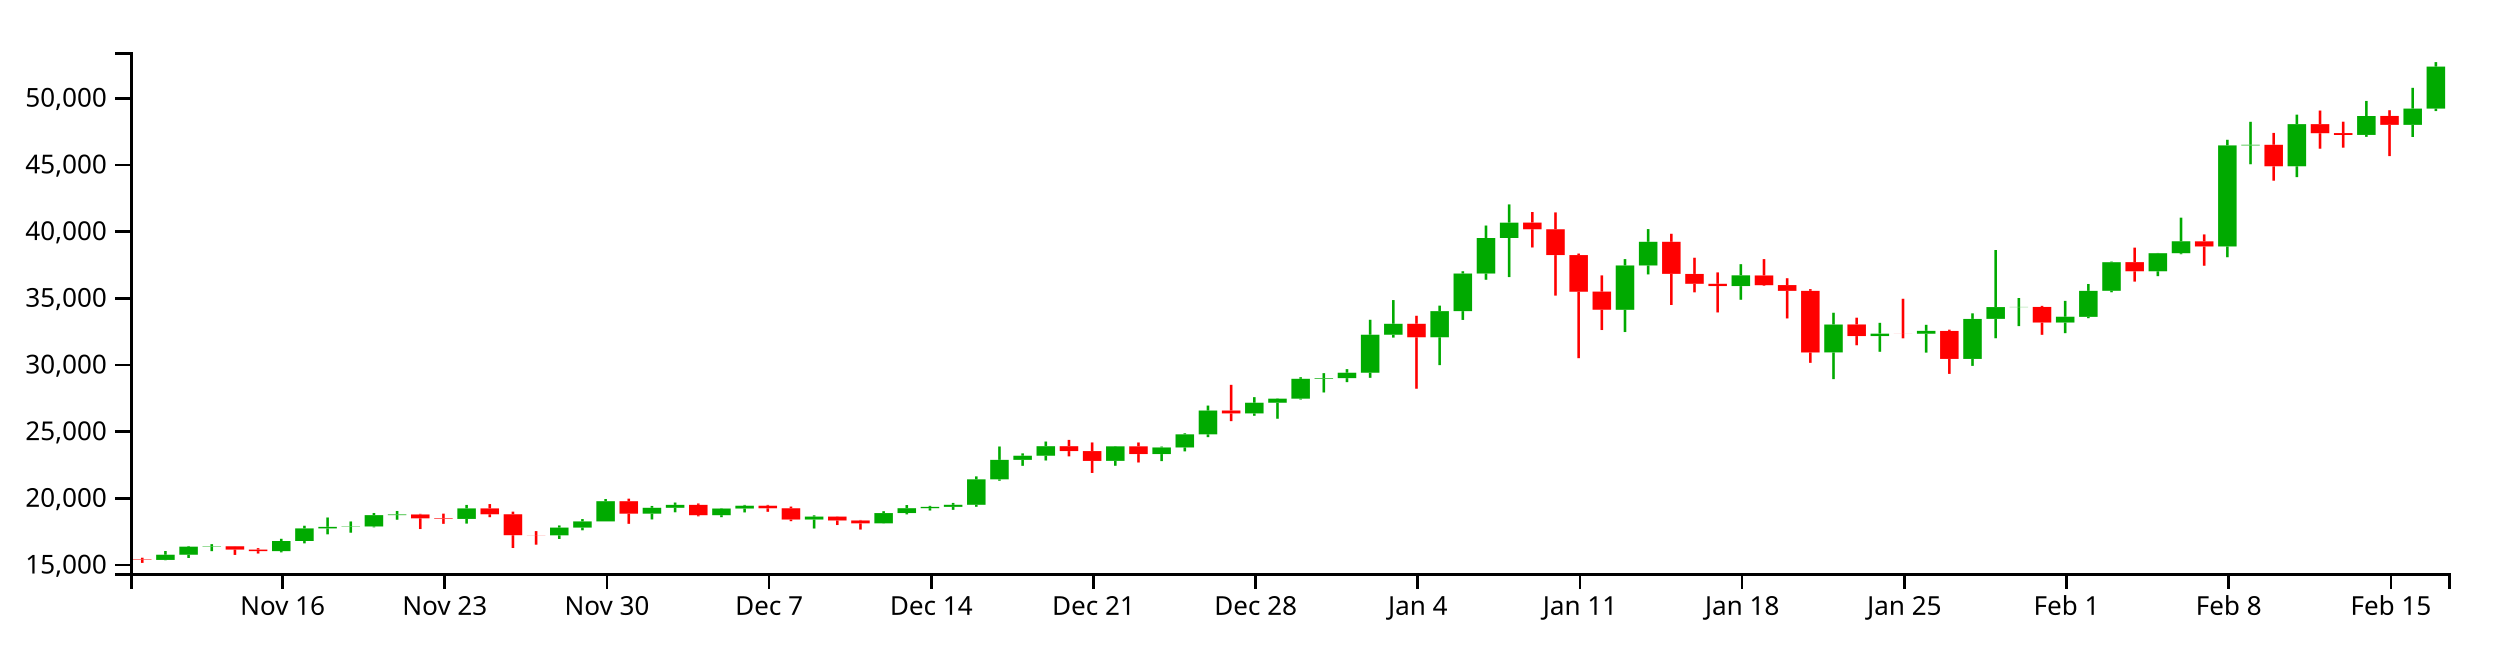
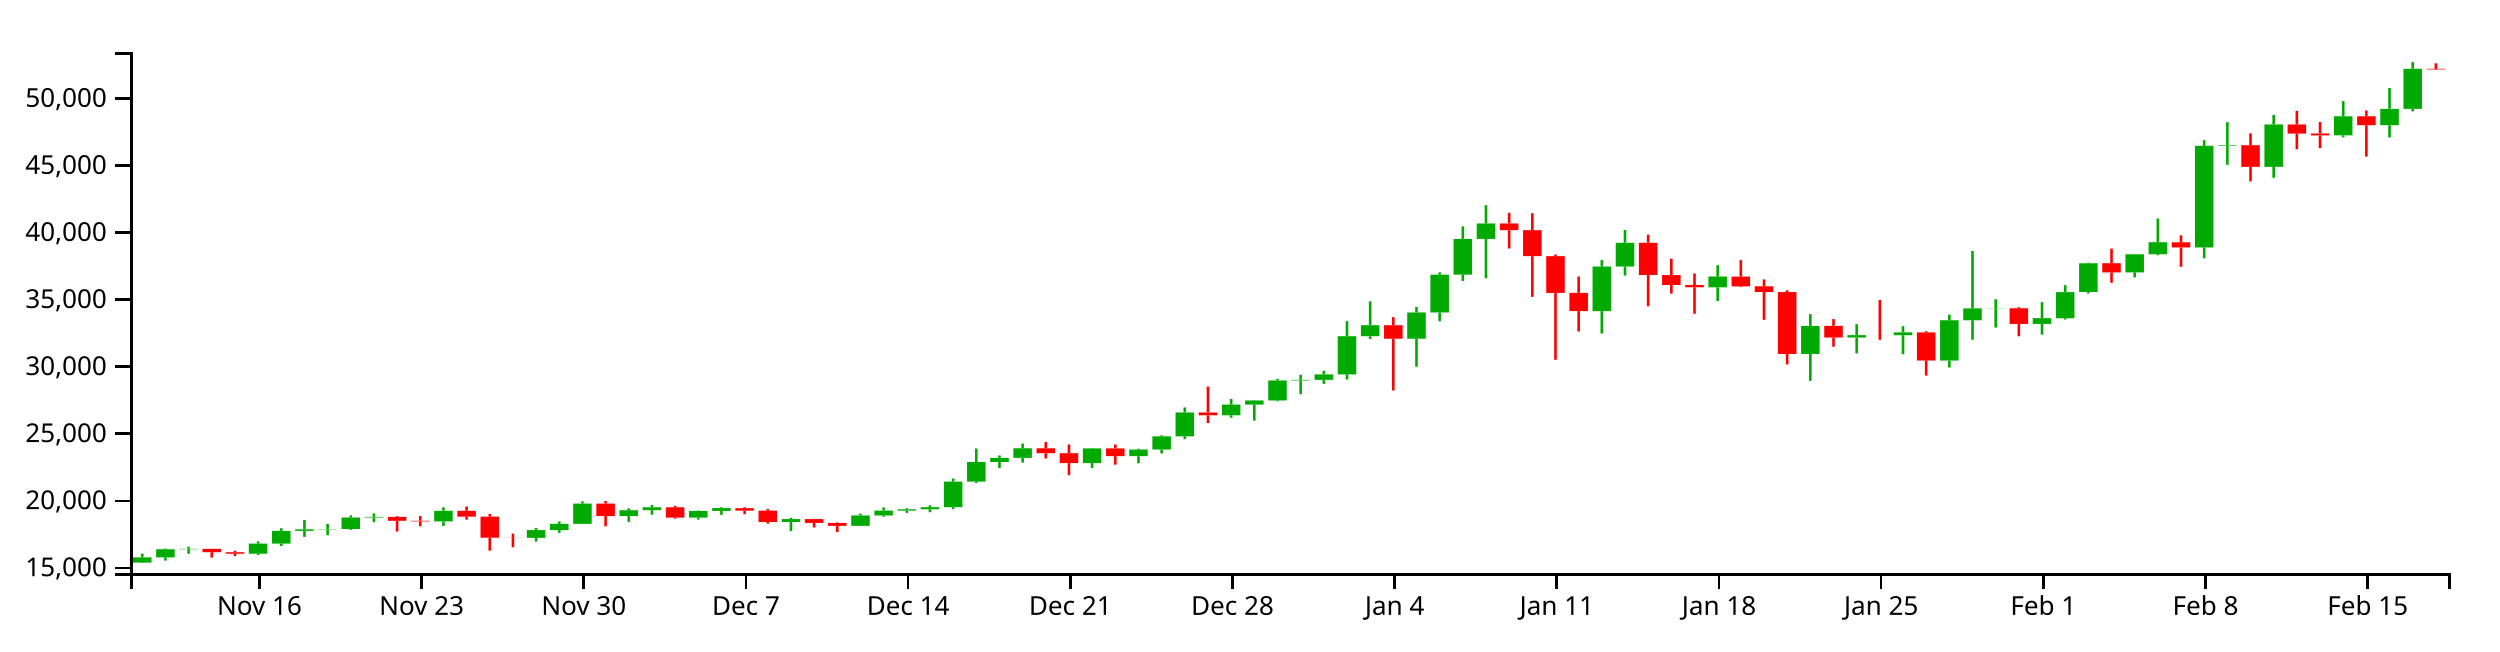
<svg xmlns="http://www.w3.org/2000/svg" version="1.1" width="960" height="250">
  <g transform="translate(50,20)">
    <style>.axis path,.axis line{fill:none;stroke:#000;shape-rendering:crispEdges;}path.candle{stroke:#000000;}path.candle.body{stroke-width:0;}path.candle.up{fill:#00AA00;stroke:#00AA00;}path.candle.down{fill:#FF0000;stroke:#FF0000;}</style>
    <g class="candlestick">
      <g class="data">
-         <path class="candle body up" d="M 9.964 195.003 l 7.117 0 L 17.081 193.02 l -7.117 0 L 9.964 195.003 M 18.86 193.02 l 7.117 0 L 25.978 189.908 l -7.117 0 L 18.86 193.02 M 27.757 189.908 l 7.117 0 L 34.874 189.761 l -7.117 0 L 27.757 189.908 M 54.446 191.623 l 7.117 0 L 61.563 187.748 l -7.117 0 L 54.446 191.623 M 63.343 187.751 l 7.117 0 L 70.46 182.904 l -7.117 0 L 63.343 187.751 M 72.239 182.904 l 7.117 0 L 79.356 182.306 l -7.117 0 L 72.239 182.904 M 81.136 182.298 l 7.117 0 L 88.253 182.169 l -7.117 0 L 81.136 182.298 M 90.032 182.169 l 7.117 0 L 97.149 177.801 l -7.117 0 L 90.032 182.169 M 98.928 177.801 l 7.117 0 L 106.046 177.555 l -7.117 0 L 98.928 177.801 M 125.618 179.274 l 7.117 0 L 132.735 175.218 l -7.117 0 L 125.618 179.274 M 161.204 185.567 l 7.117 0 L 168.321 182.594 l -7.117 0 L 161.204 185.567 M 170.1 182.594 l 7.117 0 L 177.217 180.212 l -7.117 0 L 170.1 182.594 M 178.996 180.212 l 7.117 0 L 186.114 172.473 l -7.117 0 L 178.996 180.212 M 196.789 177.241 l 7.117 0 L 203.906 174.992 l -7.117 0 L 196.789 177.241 M 205.686 174.992 l 7.117 0 L 212.803 173.877 l -7.117 0 L 205.686 174.992 M 223.479 177.827 l 7.117 0 L 230.596 175.281 l -7.117 0 L 223.479 177.827 M 232.375 175.281 l 7.117 0 L 239.492 174.197 l -7.117 0 L 232.375 175.281 M 259.064 179.499 l 7.117 0 L 266.182 178.387 l -7.117 0 L 259.064 179.499 M 285.754 180.972 l 7.117 0 L 292.871 177.017 l -7.117 0 L 285.754 180.972 M 294.65 177.017 l 7.117 0 L 301.767 175.141 l -7.117 0 L 294.65 177.017 M 303.547 175.141 l 7.117 0 L 310.664 174.638 l -7.117 0 L 303.547 175.141 M 312.443 174.636 l 7.117 0 L 319.56 173.853 l -7.117 0 L 312.443 174.636 M 321.339 173.853 l 7.117 0 L 328.457 164.075 l -7.117 0 L 321.339 173.853 M 330.236 164.075 l 7.117 0 L 337.353 156.589 l -7.117 0 L 330.236 164.075 M 339.132 156.589 l 7.117 0 L 346.25 155 l -7.117 0 L 339.132 156.589 M 348.029 155 l 7.117 0 L 355.146 151.342 l -7.117 0 L 348.029 155 M 374.718 156.985 l 7.117 0 L 381.835 151.397 l -7.117 0 L 374.718 156.985 M 392.511 154.36 l 7.117 0 L 399.628 151.815 l -7.117 0 L 392.511 154.36 M 401.407 151.816 l 7.117 0 L 408.525 146.779 l -7.117 0 L 401.407 151.816 M 410.304 146.779 l 7.117 0 L 417.421 137.657 l -7.117 0 L 410.304 146.779 M 428.097 138.742 l 7.117 0 L 435.214 134.656 l -7.117 0 L 428.097 138.742 M 436.993 134.656 l 7.117 0 L 444.11 133.09 l -7.117 0 L 436.993 134.656 M 445.89 133.09 l 7.117 0 L 453.007 125.456 l -7.117 0 L 445.89 133.09 M 454.786 125.456 l 7.117 0 L 461.903 125.21 l -7.117 0 L 454.786 125.456 M 463.683 125.21 l 7.117 0 L 470.8 123.12 l -7.117 0 L 463.683 125.21 M 472.579 123.12 l 7.117 0 L 479.696 108.54 l -7.117 0 L 472.579 123.12 M 481.475 108.549 l 7.117 0 L 488.593 104.331 l -7.117 0 L 481.475 108.549 M 499.268 109.505 l 7.117 0 L 506.385 99.468 l -7.117 0 L 499.268 109.505 M 508.165 99.468 l 7.117 0 L 515.282 85.025 l -7.117 0 L 508.165 99.468 M 517.061 85.025 l 7.117 0 L 524.178 71.386 l -7.117 0 L 517.061 85.025 M 525.958 71.385 l 7.117 0 L 533.075 65.493 l -7.117 0 L 525.958 71.385 M 570.44 98.957 l 7.117 0 L 577.557 81.941 l -7.117 0 L 570.44 98.957 M 579.336 81.941 l 7.117 0 L 586.453 72.86 l -7.117 0 L 579.336 81.941 M 614.922 89.862 l 7.117 0 L 622.039 85.732 l -7.117 0 L 614.922 89.862 M 650.508 115.333 l 7.117 0 L 657.625 104.612 l -7.117 0 L 650.508 115.333 M 668.301 109.053 l 7.117 0 L 675.418 108.122 l -7.117 0 L 668.301 109.053 M 686.094 108.151 l 7.117 0 L 693.211 107.057 l -7.117 0 L 686.094 108.151 M 703.886 117.842 l 7.117 0 L 711.004 102.462 l -7.117 0 L 703.886 117.842 M 712.783 102.445 l 7.117 0 L 719.9 97.917 l -7.117 0 L 712.783 102.445 M 721.679 97.948 l 7.117 0 L 728.796 97.863 l -7.117 0 L 721.679 97.948 M 739.472 103.855 l 7.117 0 L 746.589 101.635 l -7.117 0 L 739.472 103.855 M 748.369 101.683 l 7.117 0 L 755.486 91.699 l -7.117 0 L 748.369 101.683 M 757.265 91.666 l 7.117 0 L 764.382 80.674 l -7.117 0 L 757.265 91.666 M 775.058 84.168 l 7.117 0 L 782.175 77.235 l -7.117 0 L 775.058 84.168 M 783.954 77.24 l 7.117 0 L 791.072 72.642 l -7.117 0 L 783.954 77.24 M 801.747 74.646 l 7.117 0 L 808.864 35.827 l -7.117 0 L 801.747 74.646 M 810.644 35.827 l 7.117 0 L 817.761 35.593 l -7.117 0 L 810.644 35.827 M 828.437 43.854 l 7.117 0 L 835.554 27.659 l -7.117 0 L 828.437 43.854 M 855.126 31.822 l 7.117 0 L 862.243 24.543 l -7.117 0 L 855.126 31.822 M 872.919 27.958 l 7.117 0 L 880.036 21.697 l -7.117 0 L 872.919 27.958 M 881.815 21.697 l 7.117 0 L 888.932 5.581 l -7.117 0 L 881.815 21.697" />
-         <path class="candle body down" d="M 1.068 194.843 l 7.117 0 L 8.185 195.003 l -7.117 0 L 1.068 194.843 M 36.653 189.764 l 7.117 0 L 43.77 191.042 l -7.117 0 L 36.653 189.764 M 45.55 191.047 l 7.117 0 L 52.667 191.623 l -7.117 0 L 45.55 191.047 M 107.825 177.555 l 7.117 0 L 114.942 179.037 l -7.117 0 L 107.825 177.555 M 116.721 179.039 l 7.117 0 L 123.838 179.274 l -7.117 0 L 116.721 179.039 M 134.514 175.218 l 7.117 0 L 141.631 177.476 l -7.117 0 L 134.514 175.218 M 143.411 177.478 l 7.117 0 L 150.528 185.516 l -7.117 0 L 143.411 177.478 M 152.307 185.516 l 7.117 0 L 159.424 185.567 l -7.117 0 L 152.307 185.516 M 187.893 172.473 l 7.117 0 L 195.01 177.241 l -7.117 0 L 187.893 172.473 M 214.582 173.874 l 7.117 0 L 221.699 177.827 l -7.117 0 L 214.582 173.874 M 241.271 174.2 l 7.117 0 L 248.389 175.183 l -7.117 0 L 241.271 174.2 M 250.168 175.183 l 7.117 0 L 257.285 179.499 l -7.117 0 L 250.168 175.183 M 267.961 178.387 l 7.117 0 L 275.078 179.855 l -7.117 0 L 267.961 178.387 M 276.857 179.854 l 7.117 0 L 283.974 180.972 l -7.117 0 L 276.857 179.854 M 356.925 151.342 l 7.117 0 L 364.042 153.217 l -7.117 0 L 356.925 151.342 M 365.822 153.217 l 7.117 0 L 372.939 156.986 l -7.117 0 L 365.822 153.217 M 383.615 151.397 l 7.117 0 L 390.732 154.358 l -7.117 0 L 383.615 151.397 M 419.2 137.657 l 7.117 0 L 426.317 138.742 l -7.117 0 L 419.2 137.657 M 490.372 104.331 l 7.117 0 L 497.489 109.511 l -7.117 0 L 490.372 104.331 M 534.854 65.472 l 7.117 0 L 541.971 68.026 l -7.117 0 L 534.854 65.472 M 543.75 68.026 l 7.117 0 L 550.868 77.953 l -7.117 0 L 543.75 68.026 M 552.647 77.953 l 7.117 0 L 559.764 92.016 l -7.117 0 L 552.647 77.953 M 561.543 91.985 l 7.117 0 L 568.661 98.947 l -7.117 0 L 561.543 91.985 M 588.233 72.856 l 7.117 0 L 595.35 85.164 l -7.117 0 L 588.233 72.856 M 597.129 85.188 l 7.117 0 L 604.246 88.991 l -7.117 0 L 597.129 85.188 M 606.026 88.991 l 7.117 0 L 613.143 89.843 l -7.117 0 L 606.026 88.991 M 623.818 85.777 l 7.117 0 L 630.936 89.521 l -7.117 0 L 623.818 85.777 M 632.715 89.468 l 7.117 0 L 639.832 91.689 l -7.117 0 L 632.715 89.468 M 641.611 91.689 l 7.117 0 L 648.729 115.342 l -7.117 0 L 641.611 91.689 M 659.404 104.587 l 7.117 0 L 666.521 109.053 l -7.117 0 L 659.404 104.587 M 677.197 108.124 l 7.117 0 L 684.314 108.151 l -7.117 0 L 677.197 108.124 M 694.99 107.076 l 7.117 0 L 702.107 117.821 l -7.117 0 L 694.99 107.076 M 730.576 97.863 l 7.117 0 L 737.693 103.855 l -7.117 0 L 730.576 97.863 M 766.162 80.667 l 7.117 0 L 773.279 84.168 l -7.117 0 L 766.162 80.667 M 792.851 72.673 l 7.117 0 L 799.968 74.646 l -7.117 0 L 792.851 72.673 M 819.54 35.593 l 7.117 0 L 826.657 43.854 l -7.117 0 L 819.54 35.593 M 837.333 27.663 l 7.117 0 L 844.45 31.152 l -7.117 0 L 837.333 27.663 M 846.23 31.098 l 7.117 0 L 853.347 31.838 l -7.117 0 L 846.23 31.098 M 864.022 24.53 l 7.117 0 L 871.14 27.958 l -7.117 0 L 864.022 24.53" />
+         <path class="candle body up" d="M 1.068 196.028 l 7.117 0 L 8.185 194.035 l -7.117 0 L 1.068 196.028 M 9.964 194.035 l 7.117 0 L 17.081 190.906 l -7.117 0 L 9.964 194.035 M 18.86 190.906 l 7.117 0 L 25.978 190.757 l -7.117 0 L 18.86 190.906 M 45.55 192.63 l 7.117 0 L 52.667 188.734 l -7.117 0 L 45.55 192.63 M 54.446 188.737 l 7.117 0 L 61.563 183.864 l -7.117 0 L 54.446 188.737 M 63.343 183.864 l 7.117 0 L 70.46 183.263 l -7.117 0 L 63.343 183.864 M 72.239 183.254 l 7.117 0 L 79.356 183.125 l -7.117 0 L 72.239 183.254 M 81.136 183.125 l 7.117 0 L 88.253 178.734 l -7.117 0 L 81.136 183.125 M 90.032 178.734 l 7.117 0 L 97.149 178.486 l -7.117 0 L 90.032 178.734 M 116.721 180.215 l 7.117 0 L 123.838 176.137 l -7.117 0 L 116.721 180.215 M 152.307 186.541 l 7.117 0 L 159.424 183.553 l -7.117 0 L 152.307 186.541 M 161.204 183.553 l 7.117 0 L 168.321 181.157 l -7.117 0 L 161.204 183.553 M 170.1 181.157 l 7.117 0 L 177.217 173.377 l -7.117 0 L 170.1 181.157 M 187.893 178.171 l 7.117 0 L 195.01 175.91 l -7.117 0 L 187.893 178.171 M 196.789 175.91 l 7.117 0 L 203.906 174.788 l -7.117 0 L 196.789 175.91 M 214.582 178.76 l 7.117 0 L 221.699 176.2 l -7.117 0 L 214.582 178.76 M 223.479 176.2 l 7.117 0 L 230.596 175.11 l -7.117 0 L 223.479 176.2 M 250.168 180.441 l 7.117 0 L 257.285 179.323 l -7.117 0 L 250.168 180.441 M 276.857 181.922 l 7.117 0 L 283.974 177.946 l -7.117 0 L 276.857 181.922 M 285.754 177.946 l 7.117 0 L 292.871 176.06 l -7.117 0 L 285.754 177.946 M 294.65 176.06 l 7.117 0 L 301.767 175.554 l -7.117 0 L 294.65 176.06 M 303.547 175.551 l 7.117 0 L 310.664 174.765 l -7.117 0 L 303.547 175.551 M 312.443 174.765 l 7.117 0 L 319.56 164.934 l -7.117 0 L 312.443 174.765 M 321.339 164.934 l 7.117 0 L 328.457 157.408 l -7.117 0 L 321.339 164.934 M 330.236 157.408 l 7.117 0 L 337.353 155.81 l -7.117 0 L 330.236 157.408 M 339.132 155.81 l 7.117 0 L 346.25 152.132 l -7.117 0 L 339.132 155.81 M 365.822 157.806 l 7.117 0 L 372.939 152.188 l -7.117 0 L 365.822 157.806 M 383.615 155.167 l 7.117 0 L 390.732 152.608 l -7.117 0 L 383.615 155.167 M 392.511 152.609 l 7.117 0 L 399.628 147.545 l -7.117 0 L 392.511 152.609 M 401.407 147.545 l 7.117 0 L 408.525 138.375 l -7.117 0 L 401.407 147.545 M 419.2 139.465 l 7.117 0 L 426.317 135.357 l -7.117 0 L 419.2 139.465 M 428.097 135.357 l 7.117 0 L 435.214 133.783 l -7.117 0 L 428.097 135.357 M 436.993 133.783 l 7.117 0 L 444.11 126.108 l -7.117 0 L 436.993 133.783 M 445.89 126.108 l 7.117 0 L 453.007 125.86 l -7.117 0 L 445.89 126.108 M 454.786 125.86 l 7.117 0 L 461.903 123.759 l -7.117 0 L 454.786 125.86 M 463.683 123.759 l 7.117 0 L 470.8 109.101 l -7.117 0 L 463.683 123.759 M 472.579 109.111 l 7.117 0 L 479.696 104.87 l -7.117 0 L 472.579 109.111 M 490.372 110.072 l 7.117 0 L 497.489 99.98 l -7.117 0 L 490.372 110.072 M 499.268 99.98 l 7.117 0 L 506.385 85.46 l -7.117 0 L 499.268 99.98 M 508.165 85.46 l 7.117 0 L 515.282 71.748 l -7.117 0 L 508.165 85.46 M 517.061 71.747 l 7.117 0 L 524.178 65.823 l -7.117 0 L 517.061 71.747 M 561.543 99.467 l 7.117 0 L 568.661 82.36 l -7.117 0 L 561.543 99.467 M 570.44 82.36 l 7.117 0 L 577.557 73.23 l -7.117 0 L 570.44 82.36 M 606.026 90.323 l 7.117 0 L 613.143 86.171 l -7.117 0 L 606.026 90.323 M 641.611 115.931 l 7.117 0 L 648.729 105.152 l -7.117 0 L 641.611 115.931 M 659.404 109.617 l 7.117 0 L 666.521 108.681 l -7.117 0 L 659.404 109.617 M 677.197 108.71 l 7.117 0 L 684.314 107.61 l -7.117 0 L 677.197 108.71 M 694.99 118.453 l 7.117 0 L 702.107 102.991 l -7.117 0 L 694.99 118.453 M 703.886 102.974 l 7.117 0 L 711.004 98.422 l -7.117 0 L 703.886 102.974 M 712.783 98.452 l 7.117 0 L 719.9 98.367 l -7.117 0 L 712.783 98.452 M 730.576 104.391 l 7.117 0 L 737.693 102.159 l -7.117 0 L 730.576 104.391 M 739.472 102.207 l 7.117 0 L 746.589 92.17 l -7.117 0 L 739.472 102.207 M 748.369 92.137 l 7.117 0 L 755.486 81.086 l -7.117 0 L 748.369 92.137 M 766.162 84.599 l 7.117 0 L 773.279 77.629 l -7.117 0 L 766.162 84.599 M 775.058 77.633 l 7.117 0 L 782.175 73.011 l -7.117 0 L 775.058 77.633 M 792.851 75.026 l 7.117 0 L 799.968 35.998 l -7.117 0 L 792.851 75.026 M 801.747 35.998 l 7.117 0 L 808.864 35.763 l -7.117 0 L 801.747 35.998 M 819.54 44.069 l 7.117 0 L 826.657 27.787 l -7.117 0 L 819.54 44.069 M 846.23 31.972 l 7.117 0 L 853.347 24.654 l -7.117 0 L 846.23 31.972 M 864.022 28.087 l 7.117 0 L 871.14 21.793 l -7.117 0 L 864.022 28.087 M 872.919 21.793 l 7.117 0 L 880.036 6.416 l -7.117 0 L 872.919 21.793" />
+         <path class="candle body down" d="M 27.757 190.761 l 7.117 0 L 34.874 192.046 l -7.117 0 L 27.757 190.761 M 36.653 192.05 l 7.117 0 L 43.77 192.63 l -7.117 0 L 36.653 192.05 M 98.928 178.486 l 7.117 0 L 106.046 179.976 l -7.117 0 L 98.928 178.486 M 107.825 179.979 l 7.117 0 L 114.942 180.215 l -7.117 0 L 107.825 179.979 M 125.618 176.137 l 7.117 0 L 132.735 178.407 l -7.117 0 L 125.618 176.137 M 134.514 178.408 l 7.117 0 L 141.631 186.49 l -7.117 0 L 134.514 178.408 M 143.411 186.49 l 7.117 0 L 150.528 186.541 l -7.117 0 L 143.411 186.49 M 178.996 173.377 l 7.117 0 L 186.114 178.171 l -7.117 0 L 178.996 173.377 M 205.686 174.786 l 7.117 0 L 212.803 178.76 l -7.117 0 L 205.686 174.786 M 232.375 175.114 l 7.117 0 L 239.492 176.101 l -7.117 0 L 232.375 175.114 M 241.271 176.101 l 7.117 0 L 248.389 180.441 l -7.117 0 L 241.271 176.101 M 259.064 179.323 l 7.117 0 L 266.182 180.799 l -7.117 0 L 259.064 179.323 M 267.961 180.798 l 7.117 0 L 275.078 181.922 l -7.117 0 L 267.961 180.798 M 348.029 152.133 l 7.117 0 L 355.146 154.018 l -7.117 0 L 348.029 152.133 M 356.925 154.017 l 7.117 0 L 364.042 157.807 l -7.117 0 L 356.925 154.017 M 374.718 152.188 l 7.117 0 L 381.835 155.165 l -7.117 0 L 374.718 152.188 M 410.304 138.375 l 7.117 0 L 417.421 139.465 l -7.117 0 L 410.304 138.375 M 481.475 104.87 l 7.117 0 L 488.593 110.077 l -7.117 0 L 481.475 104.87 M 525.958 65.802 l 7.117 0 L 533.075 68.37 l -7.117 0 L 525.958 65.802 M 534.854 68.37 l 7.117 0 L 541.971 78.351 l -7.117 0 L 534.854 68.37 M 543.75 78.351 l 7.117 0 L 550.868 92.488 l -7.117 0 L 543.75 78.351 M 552.647 92.458 l 7.117 0 L 559.764 99.457 l -7.117 0 L 552.647 92.458 M 579.336 73.226 l 7.117 0 L 586.453 85.6 l -7.117 0 L 579.336 73.226 M 588.233 85.624 l 7.117 0 L 595.35 89.448 l -7.117 0 L 588.233 85.624 M 597.129 89.448 l 7.117 0 L 604.246 90.304 l -7.117 0 L 597.129 89.448 M 614.922 86.216 l 7.117 0 L 622.039 89.981 l -7.117 0 L 614.922 86.216 M 623.818 89.927 l 7.117 0 L 630.936 92.16 l -7.117 0 L 623.818 89.927 M 632.715 92.16 l 7.117 0 L 639.832 115.94 l -7.117 0 L 632.715 92.16 M 650.508 105.127 l 7.117 0 L 657.625 109.617 l -7.117 0 L 650.508 105.127 M 668.301 108.683 l 7.117 0 L 675.418 108.71 l -7.117 0 L 668.301 108.683 M 686.094 107.63 l 7.117 0 L 693.211 118.432 l -7.117 0 L 686.094 107.63 M 721.679 98.367 l 7.117 0 L 728.796 104.391 l -7.117 0 L 721.679 98.367 M 757.265 81.078 l 7.117 0 L 764.382 84.599 l -7.117 0 L 757.265 81.078 M 783.954 73.042 l 7.117 0 L 791.072 75.026 l -7.117 0 L 783.954 73.042 M 810.644 35.763 l 7.117 0 L 817.761 44.069 l -7.117 0 L 810.644 35.763 M 828.437 27.791 l 7.117 0 L 835.554 31.298 l -7.117 0 L 828.437 27.791 M 837.333 31.244 l 7.117 0 L 844.45 31.988 l -7.117 0 L 837.333 31.244 M 855.126 24.641 l 7.117 0 L 862.243 28.087 l -7.117 0 L 855.126 24.641 M 881.815 6.426 l 7.117 0 L 888.932 6.678 l -7.117 0 L 881.815 6.426" />
        <path class="candle body equal" />
-         <path class="candle wick up" d="M 13.523 191.582 L 13.523 193.02 M 13.523 195.003 L 13.523 195.128 M 22.419 189.658 L 22.419 189.908 M 22.419 193.02 L 22.419 194.268 M 31.315 188.945 L 31.315 189.761 M 31.315 189.908 L 31.315 191.647 M 58.005 186.896 L 58.005 187.748 M 58.005 191.623 L 58.005 192.1 M 66.901 181.882 L 66.901 182.904 M 66.901 187.751 L 66.901 188.648 M 75.798 178.717 L 75.798 182.306 M 75.798 182.904 L 75.798 185.183 M 84.694 180.238 L 84.694 182.169 M 84.694 182.298 L 84.694 184.562 M 93.591 176.984 L 93.591 177.801 M 93.591 182.169 L 93.591 182.491 M 102.487 176.212 L 102.487 177.555 M 102.487 177.801 L 102.487 179.579 M 129.176 173.892 L 129.176 175.218 M 129.176 179.274 L 129.176 181.067 M 164.762 181.771 L 164.762 182.594 M 164.762 185.567 L 164.762 186.97 M 173.659 179.315 L 173.659 180.212 M 173.659 182.594 L 173.659 183.633 M 182.555 171.616 L 182.555 172.473 M 182.555 180.212 L 182.555 180.212 M 200.348 174.286 L 200.348 174.992 M 200.348 177.241 L 200.348 179.469 M 209.244 172.975 L 209.244 173.877 M 209.244 174.992 L 209.244 176.718 M 227.037 175.131 L 227.037 175.281 M 227.037 177.827 L 227.037 178.598 M 235.934 173.886 L 235.934 174.197 M 235.934 175.281 L 235.934 176.77 M 262.623 177.884 L 262.623 178.387 M 262.623 179.499 L 262.623 182.952 M 289.312 176.3 L 289.312 177.017 M 289.312 180.972 L 289.312 181.053 M 298.209 173.932 L 298.209 175.141 M 298.209 177.017 L 298.209 177.517 M 307.105 174.25 L 307.105 174.638 M 307.105 175.141 L 307.105 176.037 M 316.002 173.118 L 316.002 173.853 M 316.002 174.636 L 316.002 175.781 M 324.898 162.925 L 324.898 164.075 M 324.898 173.853 L 324.898 174.61 M 333.794 151.452 L 333.794 156.589 M 333.794 164.075 L 333.794 164.616 M 342.691 154.089 L 342.691 155 M 342.691 156.589 L 342.691 158.879 M 351.587 149.55 L 351.587 151.342 M 351.587 155 L 351.587 156.83 M 378.277 151.262 L 378.277 151.397 M 378.277 156.985 L 378.277 158.862 M 396.07 151.481 L 396.07 151.815 M 396.07 154.36 L 396.07 157.069 M 404.966 146.382 L 404.966 146.779 M 404.966 151.816 L 404.966 153.329 M 413.862 135.743 L 413.862 137.657 M 413.862 146.779 L 413.862 147.867 M 431.655 132.501 L 431.655 134.656 M 431.655 138.742 L 431.655 139.667 M 440.552 132.962 L 440.552 133.09 M 440.552 134.656 L 440.552 140.799 M 449.448 124.839 L 449.448 125.456 M 449.448 133.09 L 449.448 133.423 M 458.345 123.282 L 458.345 125.21 M 458.345 125.456 L 458.345 130.709 M 467.241 121.745 L 467.241 123.12 M 467.241 125.21 L 467.241 126.742 M 476.138 102.794 L 476.138 108.54 M 476.138 123.12 L 476.138 125.092 M 485.034 95.224 L 485.034 104.331 M 485.034 108.549 L 485.034 109.643 M 502.827 97.365 L 502.827 99.468 M 502.827 109.505 L 502.827 120.209 M 511.723 84.155 L 511.723 85.025 M 511.723 99.468 L 511.723 102.856 M 520.62 66.608 L 520.62 71.386 M 520.62 85.025 L 520.62 87.429 M 529.516 58.49 L 529.516 65.493 M 529.516 71.385 L 529.516 86.404 M 573.998 79.49 L 573.998 81.941 M 573.998 98.957 L 573.998 107.507 M 582.895 67.966 L 582.895 72.86 M 582.895 81.941 L 582.895 85.374 M 618.481 81.437 L 618.481 85.732 M 618.481 89.862 L 618.481 95.112 M 654.066 100.098 L 654.066 104.612 M 654.066 115.333 L 654.066 125.587 M 671.859 103.967 L 671.859 108.122 M 671.859 109.053 L 671.859 115.087 M 689.652 104.731 L 689.652 107.057 M 689.652 108.151 L 689.652 115.408 M 707.445 100.316 L 707.445 102.462 M 707.445 117.842 L 707.445 120.505 M 716.341 75.997 L 716.341 97.917 M 716.341 102.445 L 716.341 109.886 M 725.238 94.43 L 725.238 97.863 M 725.238 97.948 L 725.238 105.227 M 743.031 95.535 L 743.031 101.635 M 743.031 103.855 L 743.031 107.936 M 751.927 89.046 L 751.927 91.699 M 751.927 101.683 L 751.927 102.19 M 760.824 80.45 L 760.824 80.674 M 760.824 91.666 L 760.824 92.231 M 778.617 77.133 L 778.617 77.235 M 778.617 84.168 L 778.617 86.046 M 787.513 63.584 L 787.513 72.642 M 787.513 77.24 L 787.513 77.616 M 805.306 33.677 L 805.306 35.827 M 805.306 74.646 L 805.306 78.779 M 814.202 26.775 L 814.202 35.593 M 814.202 35.827 L 814.202 43.068 M 831.995 24.026 L 831.995 27.659 M 831.995 43.854 L 831.995 48.021 M 858.685 18.758 L 858.685 24.543 M 858.685 31.822 L 858.685 32.552 M 876.477 13.729 L 876.477 21.697 M 876.477 27.958 L 876.477 32.606 M 885.374 3.846 L 885.374 5.581 M 885.374 21.697 L 885.374 22.652" style="stroke-width: 1px;" />
-         <path class="candle wick down" d="M 4.626 194.169 L 4.626 194.843 M 4.626 195.003 L 4.626 196.154 M 40.212 189.728 L 40.212 189.764 M 40.212 191.042 L 40.212 193.093 M 49.108 190.481 L 49.108 191.047 M 49.108 191.623 L 49.108 192.557 M 111.383 177.318 L 111.383 177.555 M 111.383 179.037 L 111.383 183.152 M 120.28 177.236 L 120.28 179.039 M 120.28 179.274 L 120.28 181.159 M 138.073 173.557 L 138.073 175.218 M 138.073 177.476 L 138.073 178.597 M 146.969 176.473 L 146.969 177.478 M 146.969 185.516 L 146.969 190.44 M 155.866 183.937 L 155.866 185.516 M 155.866 185.567 L 155.866 189.159 M 191.451 171.489 L 191.451 172.473 M 191.451 177.241 L 191.451 181.154 M 218.141 173.338 L 218.141 173.874 M 218.141 177.827 L 218.141 178.264 M 244.83 173.882 L 244.83 174.2 M 244.83 175.183 L 244.83 176.535 M 253.727 174.527 L 253.727 175.183 M 253.727 179.499 L 253.727 180.135 M 271.519 178.305 L 271.519 178.387 M 271.519 179.855 L 271.519 181.615 M 280.416 179.66 L 280.416 179.854 M 280.416 180.972 L 280.416 183.35 M 360.484 148.917 L 360.484 151.342 M 360.484 153.217 L 360.484 155.243 M 369.38 149.902 L 369.38 153.217 M 369.38 156.986 L 369.38 161.619 M 387.173 149.916 L 387.173 151.397 M 387.173 154.358 L 387.173 157.599 M 422.759 127.779 L 422.759 137.657 M 422.759 138.742 L 422.759 141.721 M 493.93 101.258 L 493.93 104.331 M 493.93 109.511 L 493.93 129.275 M 538.413 61.41 L 538.413 65.472 M 538.413 68.026 L 538.413 75.034 M 547.309 61.563 L 547.309 68.026 M 547.309 77.953 L 547.309 93.518 M 556.206 77.366 L 556.206 77.953 M 556.206 92.016 L 556.206 117.546 M 565.102 85.749 L 565.102 91.985 M 565.102 98.947 L 565.102 106.733 M 591.791 69.77 L 591.791 72.856 M 591.791 85.164 L 591.791 97.119 M 600.688 78.978 L 600.688 85.188 M 600.688 88.991 L 600.688 92.255 M 609.584 84.599 L 609.584 88.991 M 609.584 89.843 L 609.584 99.977 M 627.377 79.49 L 627.377 85.777 M 627.377 89.521 L 627.377 89.764 M 636.273 86.838 L 636.273 89.468 M 636.273 91.689 L 636.273 102.282 M 645.17 91.014 L 645.17 91.689 M 645.17 115.342 L 645.17 119.333 M 662.963 101.995 L 662.963 104.587 M 662.963 109.053 L 662.963 112.576 M 680.756 94.728 L 680.756 108.124 M 680.756 108.151 L 680.756 109.914 M 698.549 106.599 L 698.549 107.076 M 698.549 117.821 L 698.549 123.581 M 734.134 97.454 L 734.134 97.863 M 734.134 103.855 L 734.134 108.574 M 769.72 75.094 L 769.72 80.667 M 769.72 84.168 L 769.72 88.136 M 796.409 70.014 L 796.409 72.673 M 796.409 74.646 L 796.409 82.046 M 823.099 31.037 L 823.099 35.593 M 823.099 43.854 L 823.099 49.389 M 840.892 22.454 L 840.892 27.663 M 840.892 31.152 L 840.892 37.106 M 849.788 26.735 L 849.788 31.098 M 849.788 31.838 L 849.788 36.709 M 867.581 22.325 L 867.581 24.53 M 867.581 27.958 L 867.581 39.945" style="stroke-width: 1px;" />
+         <path class="candle wick up" d="M 4.626 192.589 L 4.626 194.035 M 4.626 196.028 L 4.626 196.154 M 13.523 190.654 L 13.523 190.906 M 13.523 194.035 L 13.523 195.289 M 22.419 189.937 L 22.419 190.757 M 22.419 190.906 L 22.419 192.654 M 49.108 187.877 L 49.108 188.734 M 49.108 192.63 L 49.108 193.109 M 58.005 182.837 L 58.005 183.864 M 58.005 188.737 L 58.005 189.638 M 66.901 179.654 L 66.901 183.263 M 66.901 183.864 L 66.901 186.155 M 75.798 181.184 L 75.798 183.125 M 75.798 183.254 L 75.798 185.531 M 84.694 177.912 L 84.694 178.734 M 84.694 183.125 L 84.694 183.449 M 93.591 177.136 L 93.591 178.486 M 93.591 178.734 L 93.591 180.521 M 120.28 174.803 L 120.28 176.137 M 120.28 180.215 L 120.28 182.017 M 155.866 182.725 L 155.866 183.553 M 155.866 186.541 L 155.866 187.952 M 164.762 180.256 L 164.762 181.157 M 164.762 183.553 L 164.762 184.597 M 173.659 172.516 L 173.659 173.377 M 173.659 181.157 L 173.659 181.157 M 191.451 175.2 L 191.451 175.91 M 191.451 178.171 L 191.451 180.411 M 200.348 173.881 L 200.348 174.788 M 200.348 175.91 L 200.348 177.644 M 218.141 176.049 L 218.141 176.2 M 218.141 178.76 L 218.141 179.535 M 227.037 174.798 L 227.037 175.11 M 227.037 176.2 L 227.037 177.697 M 253.727 178.817 L 253.727 179.323 M 253.727 180.441 L 253.727 183.912 M 280.416 177.225 L 280.416 177.946 M 280.416 181.922 L 280.416 182.003 M 289.312 174.844 L 289.312 176.06 M 289.312 177.946 L 289.312 178.448 M 298.209 175.163 L 298.209 175.554 M 298.209 176.06 L 298.209 176.961 M 307.105 174.025 L 307.105 174.765 M 307.105 175.551 L 307.105 176.703 M 316.002 163.778 L 316.002 164.934 M 316.002 174.765 L 316.002 175.526 M 324.898 152.244 L 324.898 157.408 M 324.898 164.934 L 324.898 165.478 M 333.794 154.895 L 333.794 155.81 M 333.794 157.408 L 333.794 159.71 M 342.691 150.331 L 342.691 152.132 M 342.691 155.81 L 342.691 157.651 M 369.38 152.053 L 369.38 152.188 M 369.38 157.806 L 369.38 159.693 M 387.173 152.272 L 387.173 152.608 M 387.173 155.167 L 387.173 157.89 M 396.07 147.147 L 396.07 147.545 M 396.07 152.609 L 396.07 154.13 M 404.966 136.451 L 404.966 138.375 M 404.966 147.545 L 404.966 148.639 M 422.759 133.191 L 422.759 135.357 M 422.759 139.465 L 422.759 140.395 M 431.655 133.655 L 431.655 133.783 M 431.655 135.357 L 431.655 141.533 M 440.552 125.488 L 440.552 126.108 M 440.552 133.783 L 440.552 134.118 M 449.448 123.922 L 449.448 125.86 M 449.448 126.108 L 449.448 131.389 M 458.345 122.378 L 458.345 123.759 M 458.345 125.86 L 458.345 127.4 M 467.241 103.325 L 467.241 109.101 M 467.241 123.759 L 467.241 125.742 M 476.138 95.714 L 476.138 104.87 M 476.138 109.111 L 476.138 110.21 M 493.93 97.867 L 493.93 99.98 M 493.93 110.072 L 493.93 120.833 M 502.827 84.585 L 502.827 85.46 M 502.827 99.98 L 502.827 103.387 M 511.723 66.945 L 511.723 71.748 M 511.723 85.46 L 511.723 87.877 M 520.62 58.783 L 520.62 65.823 M 520.62 71.747 L 520.62 86.847 M 565.102 79.895 L 565.102 82.36 M 565.102 99.467 L 565.102 108.062 M 573.998 68.309 L 573.998 73.23 M 573.998 82.36 L 573.998 85.811 M 609.584 81.853 L 609.584 86.171 M 609.584 90.323 L 609.584 95.601 M 645.17 100.614 L 645.17 105.152 M 645.17 115.931 L 645.17 126.24 M 662.963 104.504 L 662.963 108.681 M 662.963 109.617 L 662.963 115.683 M 680.756 105.272 L 680.756 107.61 M 680.756 108.71 L 680.756 116.006 M 698.549 100.833 L 698.549 102.991 M 698.549 118.453 L 698.549 121.131 M 707.445 76.384 L 707.445 98.422 M 707.445 102.974 L 707.445 110.455 M 716.341 94.916 L 716.341 98.367 M 716.341 98.452 L 716.341 105.771 M 734.134 96.027 L 734.134 102.159 M 734.134 104.391 L 734.134 108.494 M 743.031 89.502 L 743.031 92.17 M 743.031 102.207 L 743.031 102.717 M 751.927 80.86 L 751.927 81.086 M 751.927 92.137 L 751.927 92.705 M 769.72 77.526 L 769.72 77.629 M 769.72 84.599 L 769.72 86.487 M 778.617 63.904 L 778.617 73.011 M 778.617 77.633 L 778.617 78.011 M 796.409 33.837 L 796.409 35.998 M 796.409 75.026 L 796.409 79.18 M 805.306 26.897 L 805.306 35.763 M 805.306 35.998 L 805.306 43.278 M 823.099 24.134 L 823.099 27.787 M 823.099 44.069 L 823.099 48.258 M 849.788 18.837 L 849.788 24.654 M 849.788 31.972 L 849.788 32.706 M 867.581 13.782 L 867.581 21.793 M 867.581 28.087 L 867.581 32.76 M 876.477 3.846 L 876.477 6.416 M 876.477 21.793 L 876.477 22.753" style="stroke-width: 1px;" />
+         <path class="candle wick down" d="M 31.315 190.725 L 31.315 190.761 M 31.315 192.046 L 31.315 194.108 M 40.212 191.482 L 40.212 192.05 M 40.212 192.63 L 40.212 193.569 M 102.487 178.248 L 102.487 178.486 M 102.487 179.976 L 102.487 184.114 M 111.383 178.166 L 111.383 179.979 M 111.383 180.215 L 111.383 182.11 M 129.176 174.467 L 129.176 176.137 M 129.176 178.407 L 129.176 179.534 M 138.073 177.398 L 138.073 178.408 M 138.073 186.49 L 138.073 191.441 M 146.969 184.903 L 146.969 186.49 M 146.969 186.541 L 146.969 190.153 M 182.555 172.388 L 182.555 173.377 M 182.555 178.171 L 182.555 182.104 M 209.244 174.247 L 209.244 174.786 M 209.244 178.76 L 209.244 179.199 M 235.934 174.793 L 235.934 175.114 M 235.934 176.101 L 235.934 177.461 M 244.83 175.442 L 244.83 176.101 M 244.83 180.441 L 244.83 181.08 M 262.623 179.24 L 262.623 179.323 M 262.623 180.799 L 262.623 182.568 M 271.519 180.603 L 271.519 180.798 M 271.519 181.922 L 271.519 184.312 M 351.587 149.695 L 351.587 152.133 M 351.587 154.018 L 351.587 156.054 M 360.484 150.685 L 360.484 154.017 M 360.484 157.807 L 360.484 162.465 M 378.277 150.699 L 378.277 152.188 M 378.277 155.165 L 378.277 158.423 M 413.862 128.443 L 413.862 138.375 M 413.862 139.465 L 413.862 142.46 M 485.034 101.78 L 485.034 104.87 M 485.034 110.077 L 485.034 129.947 M 529.516 61.718 L 529.516 65.802 M 529.516 68.37 L 529.516 75.416 M 538.413 61.873 L 538.413 68.37 M 538.413 78.351 L 538.413 93.999 M 547.309 77.76 L 547.309 78.351 M 547.309 92.488 L 547.309 118.155 M 556.206 86.188 L 556.206 92.458 M 556.206 99.457 L 556.206 107.285 M 582.895 70.123 L 582.895 73.226 M 582.895 85.6 L 582.895 97.62 M 591.791 79.381 L 591.791 85.624 M 591.791 89.448 L 591.791 92.729 M 600.688 85.032 L 600.688 89.448 M 600.688 90.304 L 600.688 100.493 M 618.481 79.895 L 618.481 86.216 M 618.481 89.981 L 618.481 90.225 M 627.377 87.283 L 627.377 89.927 M 627.377 92.16 L 627.377 102.81 M 636.273 91.481 L 636.273 92.16 M 636.273 115.94 L 636.273 119.952 M 654.066 102.522 L 654.066 105.127 M 654.066 109.617 L 654.066 113.159 M 671.859 95.215 L 671.859 108.683 M 671.859 108.71 L 671.859 110.483 M 689.652 107.149 L 689.652 107.63 M 689.652 118.432 L 689.652 124.222 M 725.238 97.956 L 725.238 98.367 M 725.238 104.391 L 725.238 109.135 M 760.824 75.476 L 760.824 81.078 M 760.824 84.599 L 760.824 88.588 M 787.513 70.369 L 787.513 73.042 M 787.513 75.026 L 787.513 82.465 M 814.202 31.183 L 814.202 35.763 M 814.202 44.069 L 814.202 49.633 M 831.995 22.553 L 831.995 27.791 M 831.995 31.298 L 831.995 37.285 M 840.892 26.857 L 840.892 31.244 M 840.892 31.988 L 840.892 36.885 M 858.685 22.424 L 858.685 24.641 M 858.685 28.087 L 858.685 40.138 M 885.374 4.303 L 885.374 6.426 M 885.374 6.678 L 885.374 6.829" style="stroke-width: 1px;" />
        <path class="candle wick equal" style="stroke-width: 1px;" />
      </g>
    </g>
    <g class="x axis" transform="translate(0,200)" fill="none" font-size="10" font-family="sans-serif" text-anchor="middle">
      <path class="domain" stroke="#000" d="M0.5,6V0.5H890.5V6" />
-       <g class="tick" opacity="1" transform="translate(58.0048,0)">
+       <g class="tick" opacity="1" transform="translate(49.10836,0)">
        <line stroke="#000" y2="6" x1="0.5" x2="0.5" />
        <text fill="#000" y="9" x="0.5" dy="0.71em">Nov 16</text>
      </g>
-       <g class="tick" opacity="1" transform="translate(120.2799,0)">
+       <g class="tick" opacity="1" transform="translate(111.3834,0)">
        <line stroke="#000" y2="6" x1="0.5" x2="0.5" />
        <text fill="#000" y="9" x="0.5" dy="0.71em">Nov 23</text>
      </g>
-       <g class="tick" opacity="1" transform="translate(182.555,0)">
+       <g class="tick" opacity="1" transform="translate(173.6585,0)">
        <line stroke="#000" y2="6" x1="0.5" x2="0.5" />
        <text fill="#000" y="9" x="0.5" dy="0.71em">Nov 30</text>
      </g>
-       <g class="tick" opacity="1" transform="translate(244.8301,0)">
+       <g class="tick" opacity="1" transform="translate(235.9336,0)">
        <line stroke="#000" y2="6" x1="0.5" x2="0.5" />
        <text fill="#000" y="9" x="0.5" dy="0.71em">Dec  7</text>
      </g>
-       <g class="tick" opacity="1" transform="translate(307.1052,0)">
+       <g class="tick" opacity="1" transform="translate(298.2087,0)">
        <line stroke="#000" y2="6" x1="0.5" x2="0.5" />
        <text fill="#000" y="9" x="0.5" dy="0.71em">Dec 14</text>
      </g>
-       <g class="tick" opacity="1" transform="translate(369.3802,0)">
+       <g class="tick" opacity="1" transform="translate(360.4838,0)">
        <line stroke="#000" y2="6" x1="0.5" x2="0.5" />
        <text fill="#000" y="9" x="0.5" dy="0.71em">Dec 21</text>
      </g>
-       <g class="tick" opacity="1" transform="translate(431.6553,0)">
+       <g class="tick" opacity="1" transform="translate(422.7589,0)">
        <line stroke="#000" y2="6" x1="0.5" x2="0.5" />
        <text fill="#000" y="9" x="0.5" dy="0.71em">Dec 28</text>
      </g>
-       <g class="tick" opacity="1" transform="translate(493.9304,0)">
+       <g class="tick" opacity="1" transform="translate(485.034,0)">
        <line stroke="#000" y2="6" x1="0.5" x2="0.5" />
        <text fill="#000" y="9" x="0.5" dy="0.71em">Jan  4</text>
      </g>
-       <g class="tick" opacity="1" transform="translate(556.2055,0)">
+       <g class="tick" opacity="1" transform="translate(547.3091,0)">
        <line stroke="#000" y2="6" x1="0.5" x2="0.5" />
        <text fill="#000" y="9" x="0.5" dy="0.71em">Jan 11</text>
      </g>
-       <g class="tick" opacity="1" transform="translate(618.4806,0)">
+       <g class="tick" opacity="1" transform="translate(609.5842,0)">
        <line stroke="#000" y2="6" x1="0.5" x2="0.5" />
        <text fill="#000" y="9" x="0.5" dy="0.71em">Jan 18</text>
      </g>
-       <g class="tick" opacity="1" transform="translate(680.7557,0)">
+       <g class="tick" opacity="1" transform="translate(671.8593,0)">
        <line stroke="#000" y2="6" x1="0.5" x2="0.5" />
        <text fill="#000" y="9" x="0.5" dy="0.71em">Jan 25</text>
      </g>
-       <g class="tick" opacity="1" transform="translate(743.0308,0)">
+       <g class="tick" opacity="1" transform="translate(734.1343,0)">
        <line stroke="#000" y2="6" x1="0.5" x2="0.5" />
        <text fill="#000" y="9" x="0.5" dy="0.71em">Feb  1</text>
      </g>
-       <g class="tick" opacity="1" transform="translate(805.3059,0)">
+       <g class="tick" opacity="1" transform="translate(796.4094,0)">
        <line stroke="#000" y2="6" x1="0.5" x2="0.5" />
        <text fill="#000" y="9" x="0.5" dy="0.71em">Feb  8</text>
      </g>
-       <g class="tick" opacity="1" transform="translate(867.581,0)">
+       <g class="tick" opacity="1" transform="translate(858.6845,0)">
        <line stroke="#000" y2="6" x1="0.5" x2="0.5" />
        <text fill="#000" y="9" x="0.5" dy="0.71em">Feb 15</text>
      </g>
    </g>
    <g class="y axis" fill="none" font-size="10" font-family="sans-serif" text-anchor="end">
      <path class="domain" stroke="#000" d="M-6,200.5H0.5V0.5H-6" />
-       <g class="tick" opacity="1" transform="translate(0,196.525)">
+       <g class="tick" opacity="1" transform="translate(0,197.558)">
        <line stroke="#000" x2="-6" y1="0.5" y2="0.5" />
        <text fill="#000" x="-9" y="0.5" dy="0.32em">15,000</text>
      </g>
-       <g class="tick" opacity="1" transform="translate(0,170.9156)">
+       <g class="tick" opacity="1" transform="translate(0,171.8113)">
        <line stroke="#000" x2="-6" y1="0.5" y2="0.5" />
        <text fill="#000" x="-9" y="0.5" dy="0.32em">20,000</text>
      </g>
-       <g class="tick" opacity="1" transform="translate(0,145.3061)">
+       <g class="tick" opacity="1" transform="translate(0,146.0645)">
        <line stroke="#000" x2="-6" y1="0.5" y2="0.5" />
        <text fill="#000" x="-9" y="0.5" dy="0.32em">25,000</text>
      </g>
-       <g class="tick" opacity="1" transform="translate(0,119.6967)">
+       <g class="tick" opacity="1" transform="translate(0,120.3178)">
        <line stroke="#000" x2="-6" y1="0.5" y2="0.5" />
        <text fill="#000" x="-9" y="0.5" dy="0.32em">30,000</text>
      </g>
-       <g class="tick" opacity="1" transform="translate(0,94.0873)">
+       <g class="tick" opacity="1" transform="translate(0,94.5711)">
        <line stroke="#000" x2="-6" y1="0.5" y2="0.5" />
        <text fill="#000" x="-9" y="0.5" dy="0.32em">35,000</text>
      </g>
-       <g class="tick" opacity="1" transform="translate(0,68.47788)">
+       <g class="tick" opacity="1" transform="translate(0,68.82438)">
        <line stroke="#000" x2="-6" y1="0.5" y2="0.5" />
        <text fill="#000" x="-9" y="0.5" dy="0.32em">40,000</text>
      </g>
-       <g class="tick" opacity="1" transform="translate(0,42.86846)">
+       <g class="tick" opacity="1" transform="translate(0,43.07766)">
        <line stroke="#000" x2="-6" y1="0.5" y2="0.5" />
        <text fill="#000" x="-9" y="0.5" dy="0.32em">45,000</text>
      </g>
-       <g class="tick" opacity="1" transform="translate(0,17.25904)">
+       <g class="tick" opacity="1" transform="translate(0,17.33095)">
        <line stroke="#000" x2="-6" y1="0.5" y2="0.5" />
        <text fill="#000" x="-9" y="0.5" dy="0.32em">50,000</text>
      </g>
      <text transform="rotate(-90)" y="6" dy=".71em" style="text-anchor: end;">Price ($)</text>
    </g>
  </g>
</svg>
